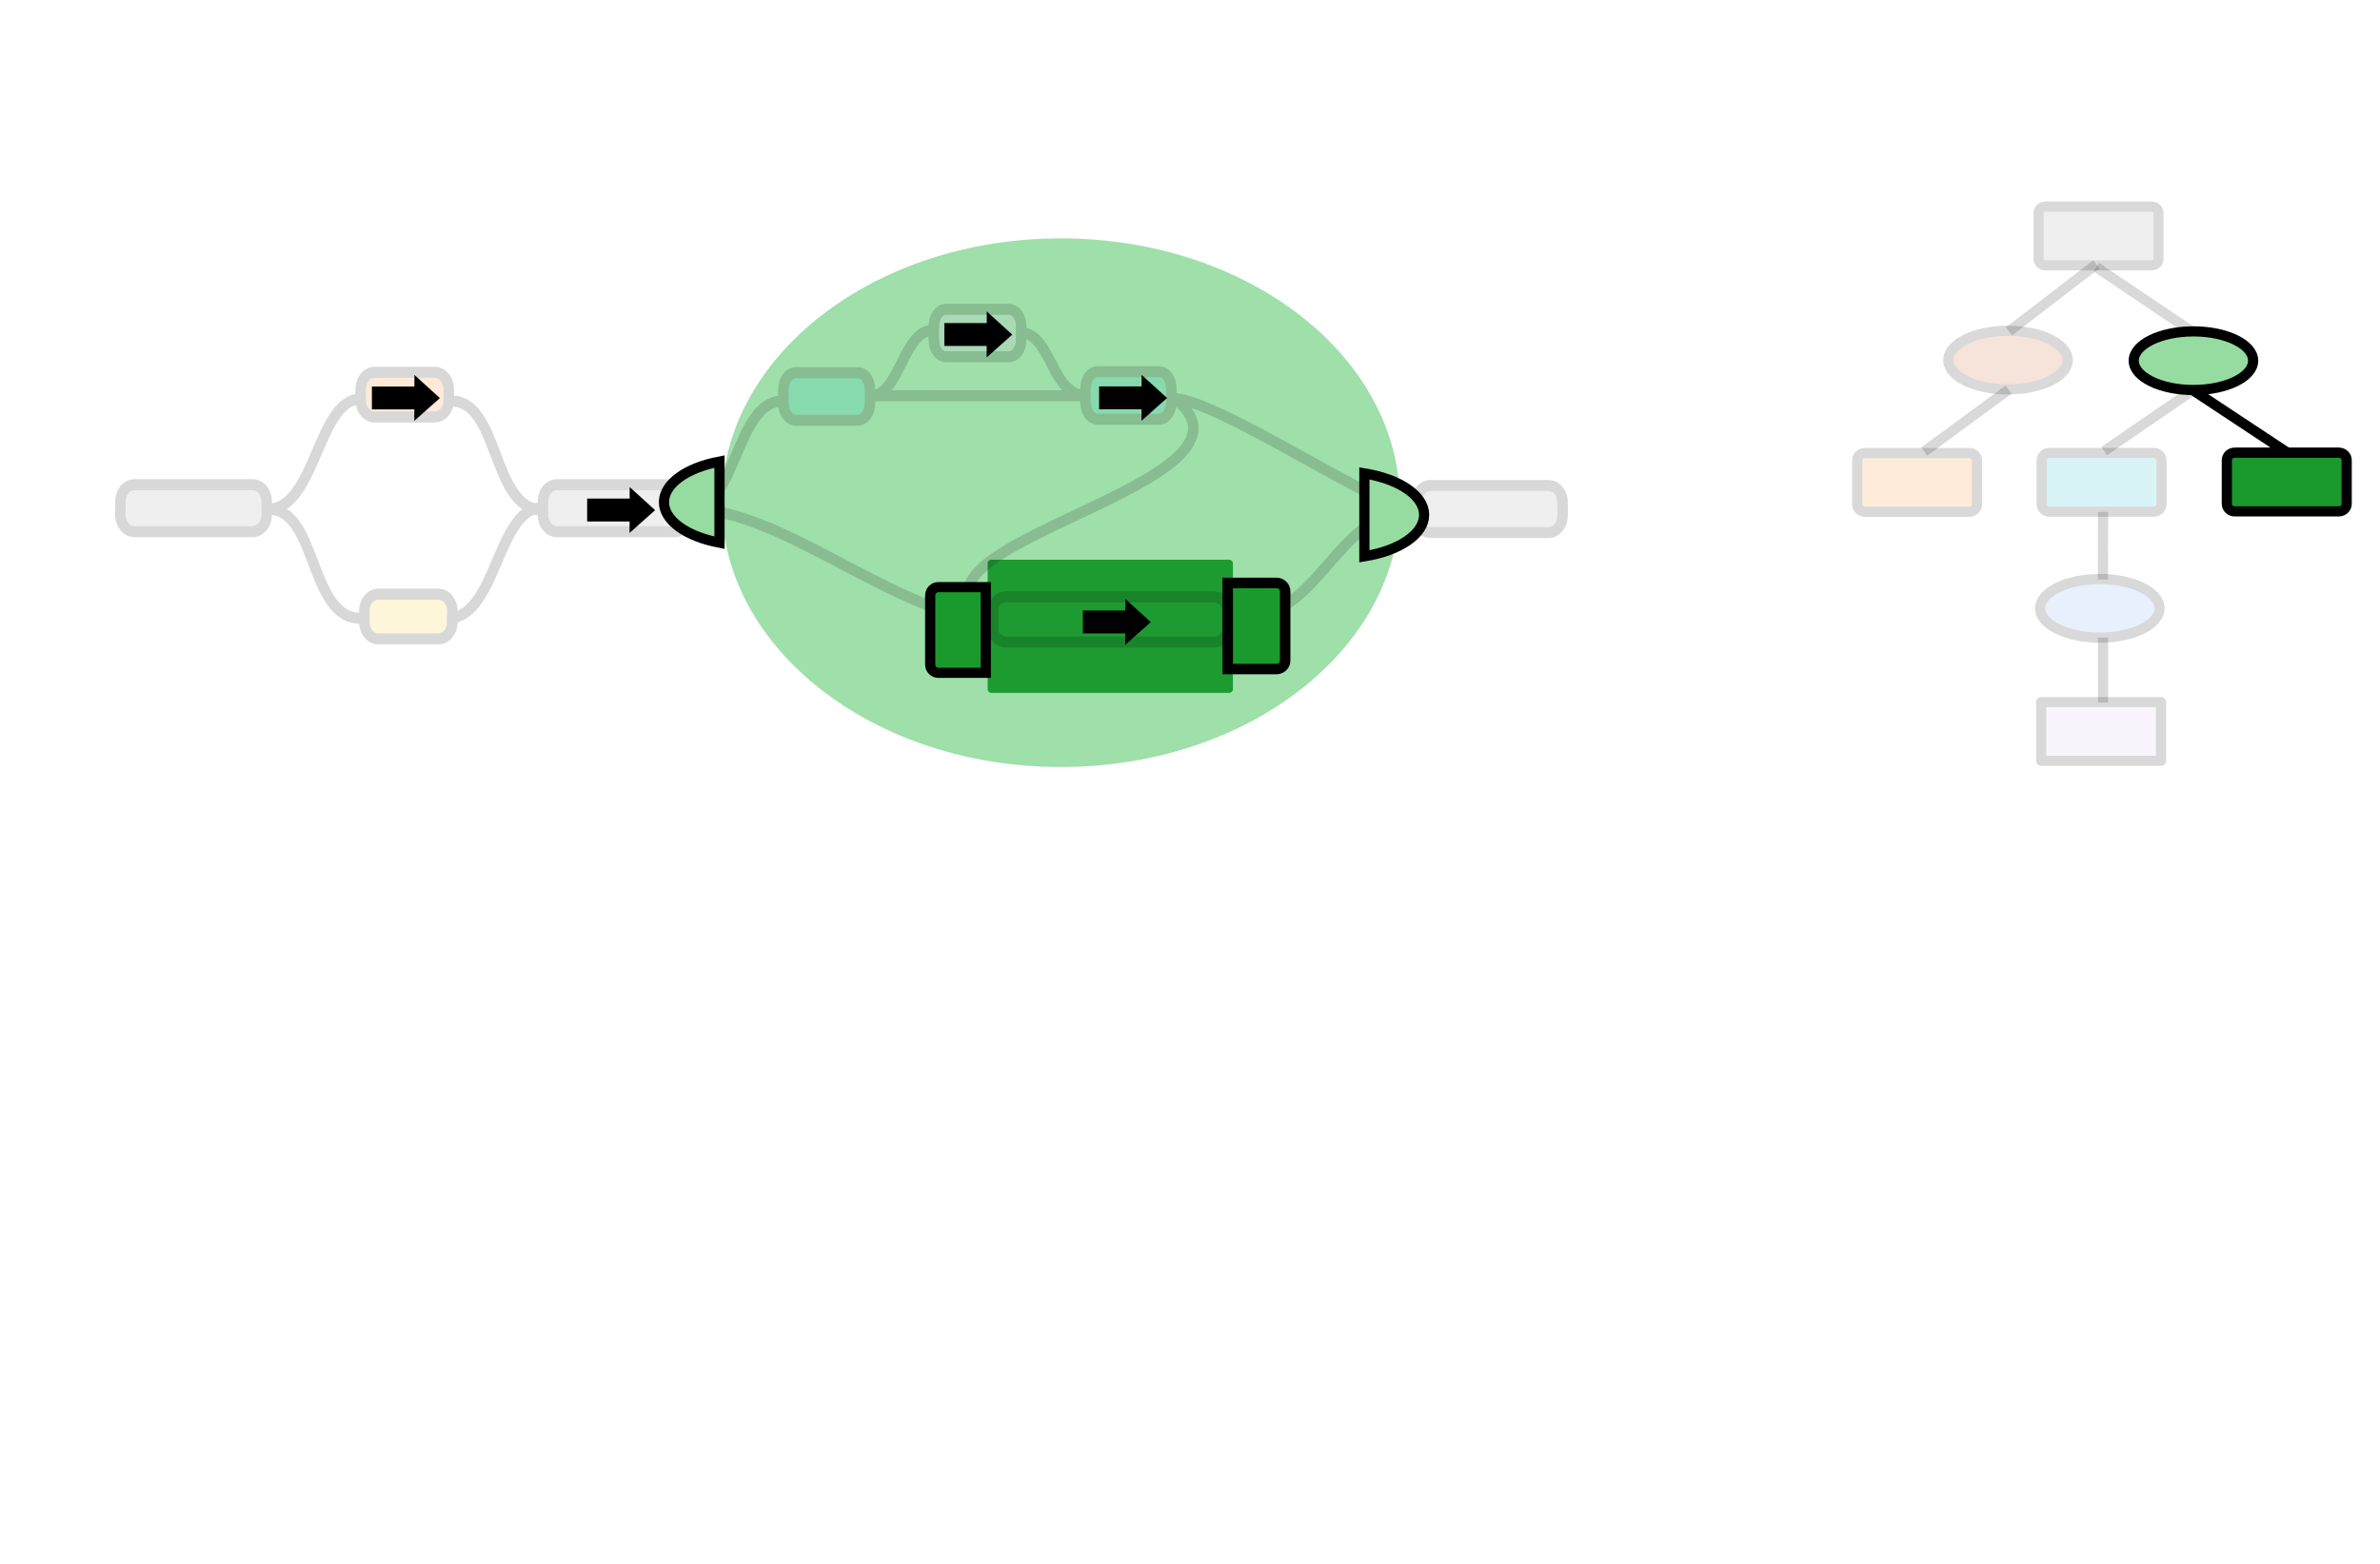
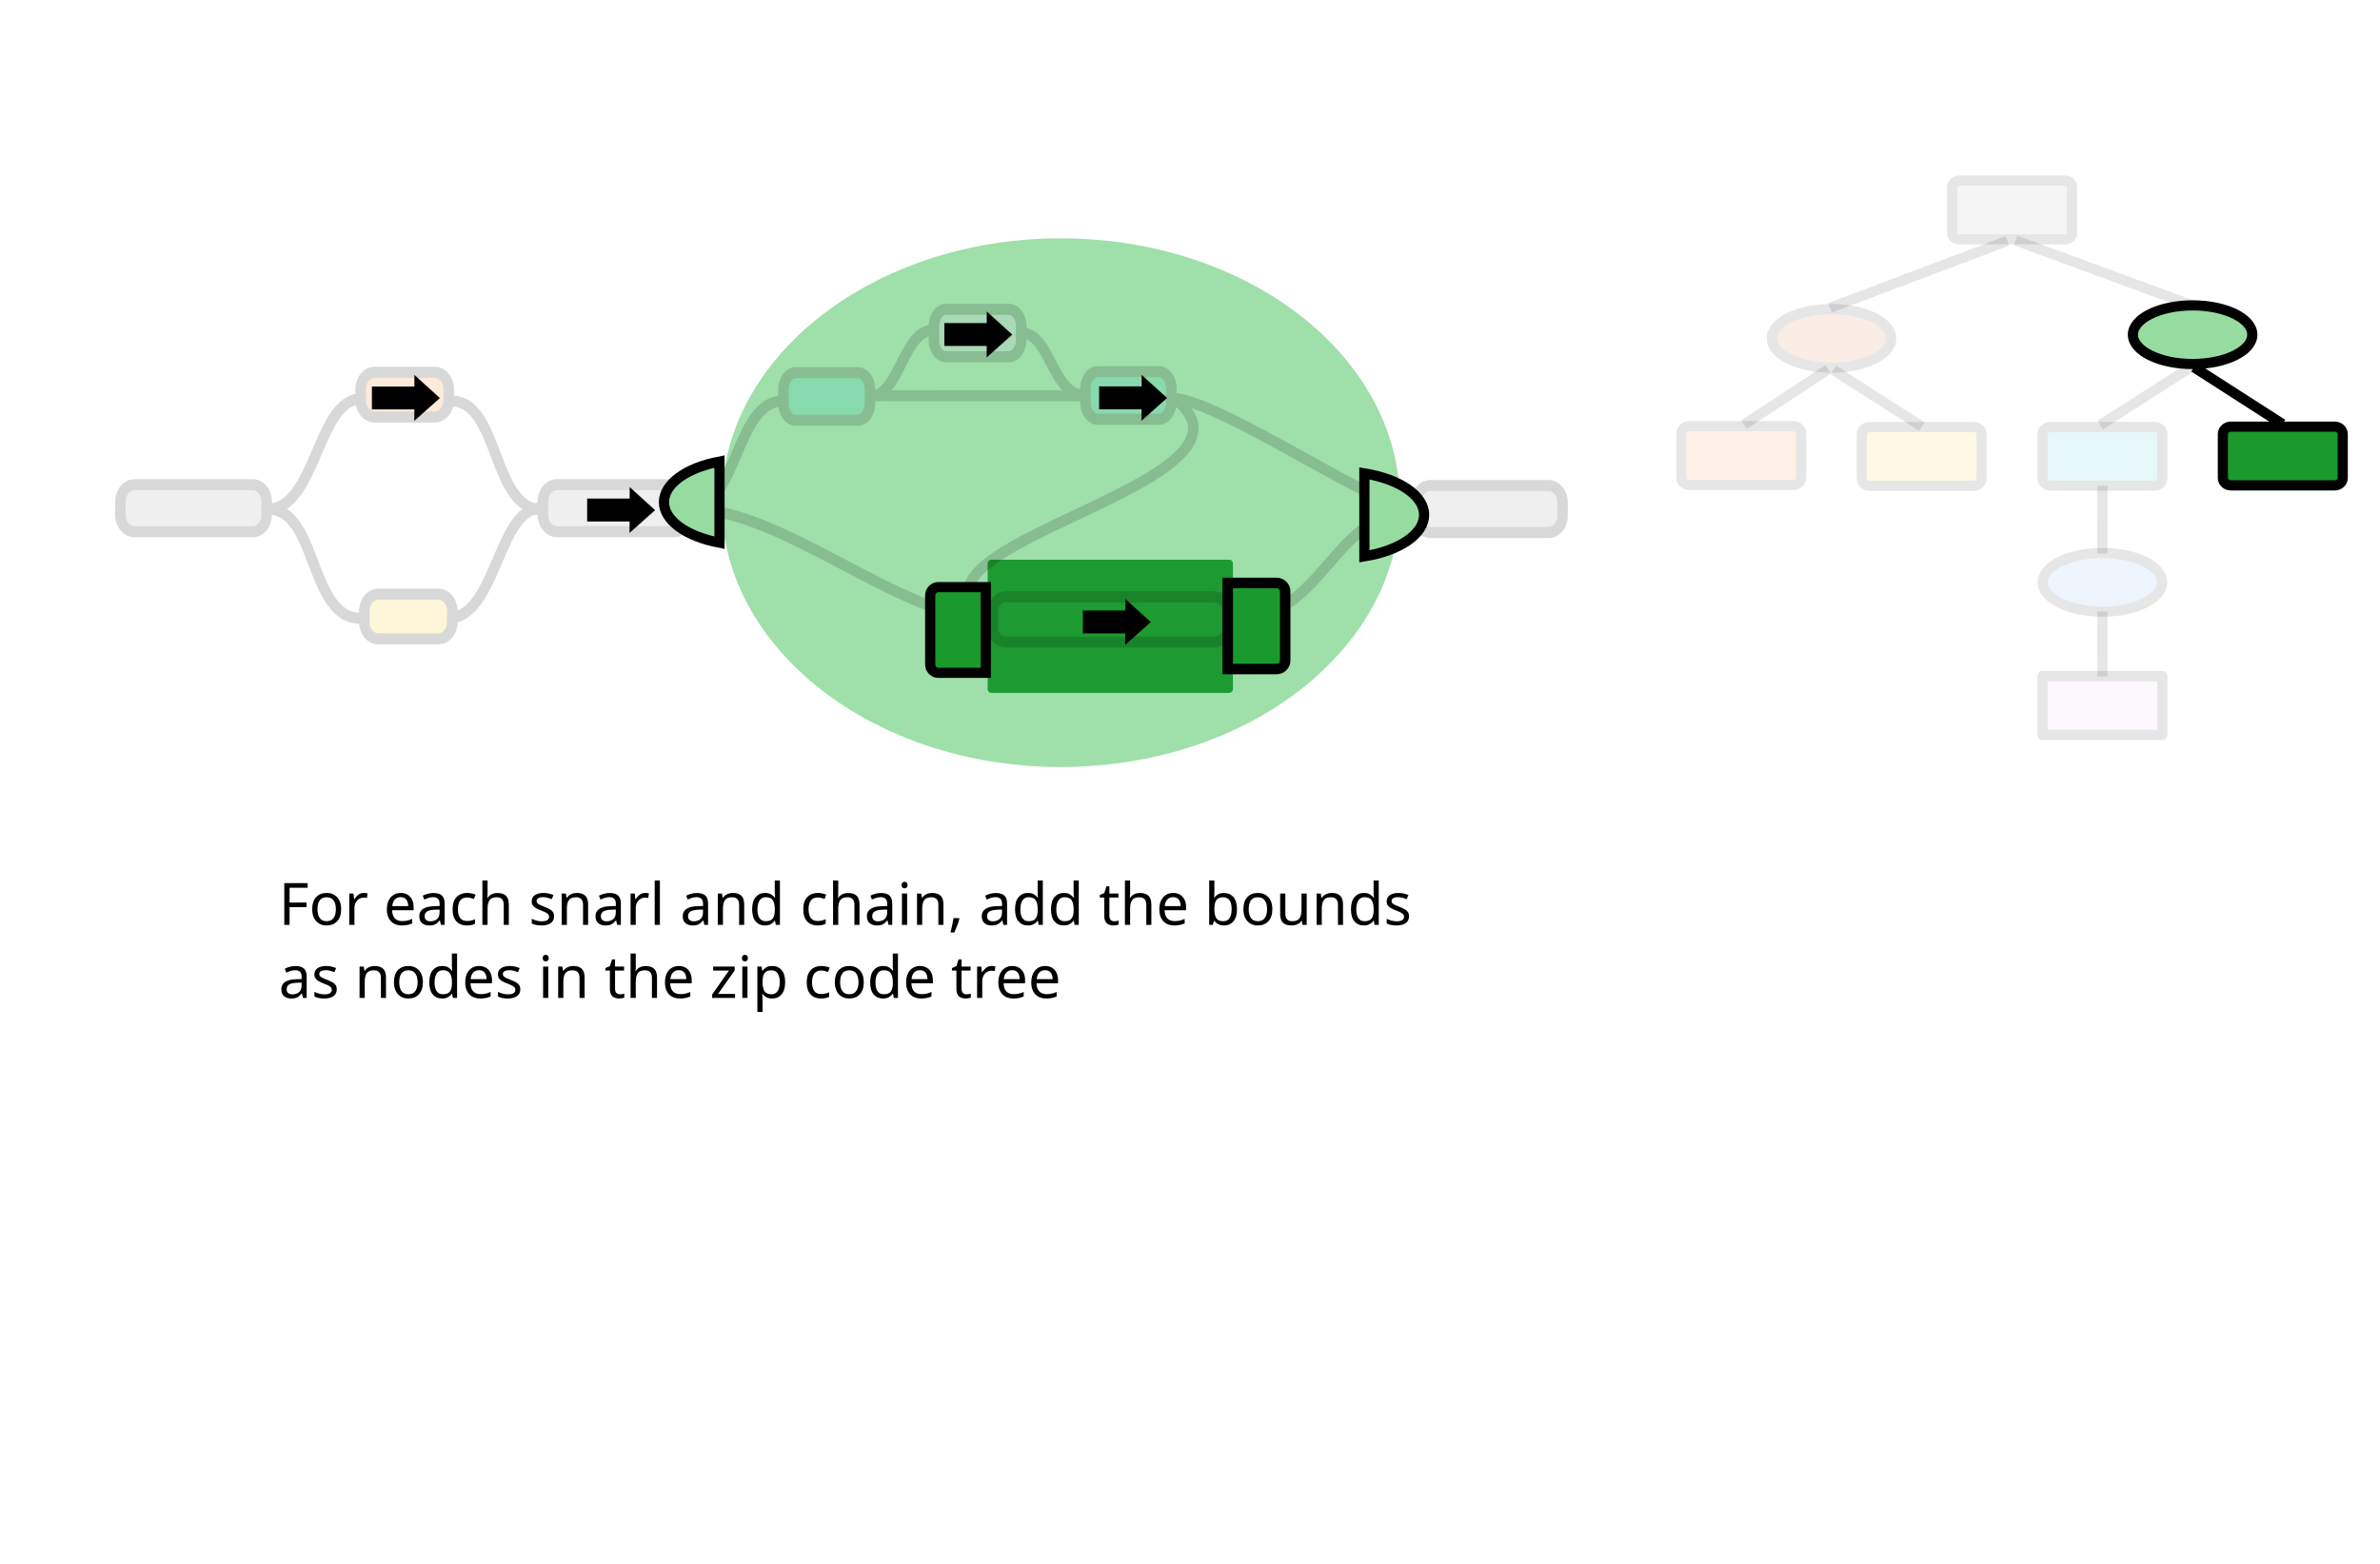
<svg xmlns="http://www.w3.org/2000/svg" width="689.631mm" height="453.047mm" viewBox="0 0 689.631 453.047" version="1.1" id="svg5" xml:space="preserve">
  <defs id="defs2" />
  <g id="layer1" transform="translate(-123.0018,-1393.002)">
    <ellipse style="opacity:0.972;fill:#96dca2;fill-opacity:0.945;stroke:none;stroke-width:2.095;stroke-dasharray:none;stroke-opacity:1" id="path8530-3-8" cx="430.382" cy="1538.673" rx="98.247" ry="76.601" />
    <rect style="opacity:0.972;fill:#1a992d;fill-opacity:1;stroke:none;stroke-width:0.24;stroke-dasharray:none;stroke-opacity:1" id="rect7436-4-8" width="71.071" height="38.588" x="409.188" y="1555.197" ry="1.066" />
    <g id="g16364-7-8" transform="translate(59.38712,1195.066)" style="opacity:0.153">
      <g id="g977-9-6" transform="matrix(2.32858,0,0,2.442497,-665.0383,-391.1974)">
        <path d="m 359.543,285.371 h 7.465 c 0.969,0 1.75,0.883 1.75,1.981 v 1.343 c 0,1.098 -0.781,1.981 -1.75,1.981 h -7.465 c -0.969,0 -1.746,-0.883 -1.746,-1.981 v -1.343 c 0,-1.098 0.777,-1.981 1.746,-1.981 z" style="fill:#f57600;fill-opacity:1;fill-rule:nonzero;stroke:#000000;stroke-width:1.304;stroke-linecap:butt;stroke-linejoin:miter;stroke-miterlimit:4;stroke-dasharray:none;stroke-opacity:1" id="path979-3-2" />
      </g>
      <g id="g981-9-8" transform="matrix(2.32858,0,0,2.442497,-665.0383,-391.1974)">
        <path d="m 411.941,285.414 h 7.704 c 0.851,0 1.535,0.891 1.535,1.992 v 1.657 c 0,1.101 -0.684,1.992 -1.535,1.992 h -7.704 c -0.851,0 -1.539,-0.891 -1.539,-1.992 v -1.657 c 0,-1.101 0.688,-1.992 1.539,-1.992 z" style="fill:#01b8c5;fill-opacity:1;fill-rule:nonzero;stroke:#000000;stroke-width:1.304;stroke-linecap:butt;stroke-linejoin:miter;stroke-miterlimit:4;stroke-dasharray:none;stroke-opacity:1" id="path983-2-4" />
      </g>
      <g id="g985-8-7" transform="matrix(2.32858,0,0,2.442497,-665.0383,-391.1974)">
        <path d="m 430.668,277.891 h 7.773 c 0.86,0 1.551,0.886 1.551,1.992 v 1.652 c 0,1.106 -0.691,1.992 -1.551,1.992 h -7.773 c -0.859,0 -1.547,-0.886 -1.547,-1.992 v -1.652 c 0,-1.106 0.688,-1.992 1.547,-1.992 z" style="fill:#dfb9f4;fill-opacity:1;fill-rule:nonzero;stroke:#000000;stroke-width:1.304;stroke-linecap:butt;stroke-linejoin:miter;stroke-miterlimit:4;stroke-dasharray:none;stroke-opacity:1" id="path987-30-2" />
      </g>
      <g id="g989-1-4" transform="matrix(2.32858,0,0,2.442497,-665.0383,-391.1974)">
        <path d="m 449.512,285.297 h 7.636 c 0.844,0 1.524,0.891 1.524,1.996 v 1.652 c 0,1.106 -0.68,1.996 -1.524,1.996 h -7.636 c -0.844,0 -1.524,-0.89 -1.524,-1.996 v -1.652 c 0,-1.105 0.68,-1.996 1.524,-1.996 z" style="fill:#01b8c5;fill-opacity:1;fill-rule:nonzero;stroke:#000000;stroke-width:1.304;stroke-linecap:butt;stroke-linejoin:miter;stroke-miterlimit:4;stroke-dasharray:none;stroke-opacity:1" id="path991-7-0" />
      </g>
      <g id="g993-8-6" transform="matrix(2.32858,0,0,2.442497,-665.0383,-391.1974)">
        <path d="m 438.086,312.008 h 25.953 c 0.879,0 1.59,0.719 1.59,1.617 v 2.137 c 0,0.894 -0.711,1.617 -1.59,1.617 h -25.953 c -0.879,0 -1.59,-0.723 -1.59,-1.617 v -2.137 c 0,-0.898 0.711,-1.617 1.59,-1.617 z" style="fill:#1a992d;fill-opacity:1;fill-rule:nonzero;stroke:#000000;stroke-width:1.304;stroke-linecap:butt;stroke-linejoin:miter;stroke-miterlimit:4;stroke-dasharray:none;stroke-opacity:1" id="path995-9-2" />
      </g>
      <g id="g997-15-9" transform="matrix(2.32858,0,0,2.442497,-665.0383,-391.1974)">
        <path d="m 329.652,298.703 h 14.7 c 0.968,0 1.75,0.883 1.75,1.981 v 1.621 c 0,1.097 -0.782,1.98 -1.75,1.98 h -14.7 c -0.968,0 -1.75,-0.883 -1.75,-1.98 v -1.621 c 0,-1.098 0.782,-1.981 1.75,-1.981 z" style="fill:#949494;fill-opacity:1;fill-rule:nonzero;stroke:#000000;stroke-width:1.304;stroke-linecap:butt;stroke-linejoin:miter;stroke-miterlimit:4;stroke-dasharray:none;stroke-opacity:1" id="path999-4-9" />
      </g>
      <g id="g1001-92-0" transform="matrix(2.32858,0,0,2.442497,-665.0383,-391.1974)">
        <path d="m 382.227,298.703 h 14.699 c 0.969,0 1.75,0.883 1.75,1.981 v 1.621 c 0,1.097 -0.781,1.98 -1.75,1.98 h -14.699 c -0.969,0 -1.75,-0.883 -1.75,-1.98 v -1.621 c 0,-1.098 0.781,-1.981 1.75,-1.981 z" style="fill:#949494;fill-opacity:1;fill-rule:nonzero;stroke:#000000;stroke-width:1.304;stroke-linecap:butt;stroke-linejoin:miter;stroke-miterlimit:4;stroke-dasharray:none;stroke-opacity:1" id="path1003-5-8" />
      </g>
      <g id="g1005-7-1" transform="matrix(2.32858,0,0,2.442497,-665.0383,-391.1974)">
        <path d="m 490.91,298.805 h 14.699 c 0.969,0 1.75,0.883 1.75,1.98 v 1.617 c 0,1.102 -0.781,1.985 -1.75,1.985 H 490.91 c -0.969,0 -1.75,-0.883 -1.75,-1.985 v -1.617 c 0,-1.097 0.781,-1.98 1.75,-1.98 z" style="fill:#949494;fill-opacity:1;fill-rule:nonzero;stroke:#000000;stroke-width:1.304;stroke-linecap:butt;stroke-linejoin:miter;stroke-miterlimit:4;stroke-dasharray:none;stroke-opacity:1" id="path1007-4-3" />
      </g>
      <g id="g1009-9-1" transform="matrix(2.32858,0,0,2.442497,-665.0383,-391.1974)">
        <path d="m 346.117,301.617 c 6.121,0.156 6.258,-13.094 11.727,-13.086" style="fill:none;stroke:#000000;stroke-width:1.304;stroke-linecap:butt;stroke-linejoin:miter;stroke-miterlimit:4;stroke-dasharray:none;stroke-opacity:1" id="path1011-9-1" />
      </g>
      <g id="g1013-4-0" transform="matrix(2.32858,0,0,2.442497,-665.0383,-391.1974)">
        <path d="m 369.055,288.785 c 6.047,-0.086 5.023,12.942 11.41,12.926" style="fill:none;stroke:#000000;stroke-width:1.304;stroke-linecap:butt;stroke-linejoin:miter;stroke-miterlimit:4;stroke-dasharray:none;stroke-opacity:1" id="path1015-5-3" />
      </g>
      <g id="g1021-9-4" transform="matrix(2.32858,0,0,2.442497,-665.0383,-391.1974)">
        <path d="m 398.703,301.645 c 5.985,-0.215 5.699,-12.715 11.555,-12.875" style="fill:none;stroke:#000000;stroke-width:1.304;stroke-linecap:butt;stroke-linejoin:miter;stroke-miterlimit:4;stroke-dasharray:none;stroke-opacity:1" id="path1023-3-0" />
      </g>
      <g id="g1025-5-3" transform="matrix(2.32858,0,0,2.442497,-665.0383,-391.1974)">
        <path d="m 421.156,288.152 26.922,0.008 c -4.316,-0.031 -4.277,-7.144 -7.996,-7.504" style="fill:none;stroke:#000000;stroke-width:1.304;stroke-linecap:butt;stroke-linejoin:miter;stroke-miterlimit:4;stroke-dasharray:none;stroke-opacity:1" id="path1027-7-9" />
      </g>
      <g id="g1029-0-1" transform="matrix(2.32858,0,0,2.442497,-665.0383,-391.1974)">
        <path d="m 429.059,280.367 c -3.793,0.024 -4.196,7.871 -7.852,7.828" style="fill:none;stroke:#000000;stroke-width:1.304;stroke-linecap:butt;stroke-linejoin:miter;stroke-miterlimit:4;stroke-dasharray:none;stroke-opacity:1" id="path1031-8-9" />
      </g>
      <g id="g1033-1-6" transform="matrix(2.32858,0,0,2.442497,-665.0383,-391.1974)">
        <path d="m 458.734,288.234 c 14.875,10.379 -37.89,17.688 -22.48,26.621" style="fill:none;stroke:#000000;stroke-width:1.304;stroke-linecap:butt;stroke-linejoin:miter;stroke-miterlimit:4;stroke-dasharray:none;stroke-opacity:1" id="path1035-9-9" />
      </g>
      <g id="g1037-9-3" transform="matrix(2.32858,0,0,2.442497,-665.0383,-391.1974)">
        <path d="m 459.047,288.473 c 6.223,0.511 24.855,12.894 30.137,13.324" style="fill:none;stroke:#000000;stroke-width:1.304;stroke-linecap:butt;stroke-linejoin:miter;stroke-miterlimit:4;stroke-dasharray:none;stroke-opacity:1" id="path1039-7-3" />
      </g>
      <g id="g1041-8-8" transform="matrix(2.32858,0,0,2.442497,-665.0383,-391.1974)">
        <path d="m 466.094,314.711 c 11.75,0.164 12.176,-12.609 23.054,-13.031" style="fill:none;stroke:#000000;stroke-width:1.304;stroke-linecap:butt;stroke-linejoin:miter;stroke-miterlimit:4;stroke-dasharray:none;stroke-opacity:1" id="path1043-2-0" />
      </g>
      <g id="g1045-5-5" transform="matrix(2.32858,0,0,2.442497,-665.0383,-391.1974)">
        <path d="m 436.449,314.816 c -11.875,-0.476 -26.09,-13.281 -37.804,-13.265" style="fill:none;stroke:#000000;stroke-width:1.304;stroke-linecap:butt;stroke-linejoin:miter;stroke-miterlimit:4;stroke-dasharray:none;stroke-opacity:1" id="path1047-3-6" />
      </g>
      <g id="g977-3-1-6-4-6" transform="matrix(2.32858,0,0,2.442497,-663.9782,-326.899)" style="fill:#f2c300;fill-opacity:1">
        <path d="m 359.543,285.371 h 7.465 c 0.969,0 1.75,0.883 1.75,1.981 v 1.343 c 0,1.098 -0.781,1.981 -1.75,1.981 h -7.465 c -0.969,0 -1.746,-0.883 -1.746,-1.981 v -1.343 c 0,-1.098 0.777,-1.981 1.746,-1.981 z" style="fill:#f2c300;fill-opacity:1;fill-rule:nonzero;stroke:#000000;stroke-width:1.304;stroke-linecap:butt;stroke-linejoin:miter;stroke-miterlimit:4;stroke-dasharray:none;stroke-opacity:1" id="path979-6-0-7-9-4" />
      </g>
      <g id="g1009-0-1-3-0-0" transform="matrix(2.32858,0,0,2.442497,-612.8154,-359.6062)">
        <path d="m 346.117,301.617 c 6.121,0.156 6.258,-13.094 11.727,-13.086" style="fill:none;stroke:#000000;stroke-width:1.304;stroke-linecap:butt;stroke-linejoin:miter;stroke-miterlimit:4;stroke-dasharray:none;stroke-opacity:1" id="path1011-6-5-6-2-0" />
      </g>
      <g id="g1013-2-9-5-0-4" transform="matrix(2.32858,0,0,2.442497,-717.8909,-359.8255)">
        <path d="m 369.055,288.785 c 6.047,-0.086 5.023,12.942 11.41,12.926" style="fill:none;stroke:#000000;stroke-width:1.304;stroke-linecap:butt;stroke-linejoin:miter;stroke-miterlimit:4;stroke-dasharray:none;stroke-opacity:1" id="path1015-6-7-6-19-6" />
      </g>
    </g>
    <path d="m 408.951,1483.309 -0.009,3.332 h -12.288 v 6.592 h 12.269 l -0.009,3.3 7.368,-6.563 z" style="fill:#000000;fill-opacity:1;fill-rule:evenodd;stroke:#000000;stroke-width:0.037;stroke-linecap:butt;stroke-linejoin:miter;stroke-miterlimit:4;stroke-dasharray:none;stroke-opacity:1" id="path1115-7-3-7-2" />
    <path d="m 394.894,1563.149 c -1.306,0 -2.358,1.074 -2.358,2.406 v 20.011 c 0,1.332 1.052,2.406 2.358,2.406 h 13.761 v -24.822 z" style="fill:#1a992d;fill-opacity:1;fill-rule:evenodd;stroke:#000000;stroke-width:2.955;stroke-linecap:butt;stroke-linejoin:miter;stroke-miterlimit:5.4;stroke-dasharray:none;stroke-opacity:1" id="path959-8-6" />
    <path d="m 331.483,1526.747 c -9.678,1.831 -16.093,6.526 -16.093,11.766 0,5.249 6.415,9.934 16.093,11.768 z" style="fill:#96dca1;fill-opacity:1;fill-rule:nonzero;stroke:#000000;stroke-width:2.955;stroke-linecap:butt;stroke-linejoin:miter;stroke-miterlimit:4;stroke-dasharray:none;stroke-opacity:1" id="path835-5-6" />
    <path d="m 518.346,1530.183 v 24.035 c 10.299,-1.643 17.311,-6.508 17.311,-12.017 0,-5.498 -7.012,-10.363 -17.311,-12.018 z" style="fill:#96dca1;fill-opacity:1;fill-rule:nonzero;stroke:#000000;stroke-width:2.955;stroke-linecap:butt;stroke-linejoin:miter;stroke-miterlimit:4;stroke-dasharray:none;stroke-opacity:1" id="path839-7-9" />
    <path d="m 478.751,1561.919 v 24.964 h 14.12 c 1.393,0 2.524,-1.083 2.524,-2.431 v -20.102 c 0,-1.351 -1.131,-2.431 -2.524,-2.431 z" style="fill:#1a992d;fill-opacity:1;fill-rule:evenodd;stroke:#000000;stroke-width:3.034;stroke-linecap:butt;stroke-linejoin:miter;stroke-miterlimit:4;stroke-dasharray:none;stroke-opacity:1" id="path963-2-2" />
    <path d="m 243.102,1501.696 -0.016,3.329 h -12.29 v 6.602 h 12.272 l -0.009,3.292 4.6,-4.093 2.768,-2.463 z" style="fill:#000000;fill-opacity:1;fill-rule:evenodd;stroke:#000000;stroke-width:0.037;stroke-linecap:butt;stroke-linejoin:miter;stroke-miterlimit:4;stroke-dasharray:none;stroke-opacity:1" id="path1107-5-9-4-6" />
    <path d="m 305.475,1534.184 -0.009,3.329 H 293.167 v 6.592 h 12.281 l -0.019,3.302 7.368,-6.566 z" style="fill:#000000;fill-opacity:1;fill-rule:evenodd;stroke:#000000;stroke-width:0.037;stroke-linecap:butt;stroke-linejoin:miter;stroke-miterlimit:4;stroke-dasharray:none;stroke-opacity:1" id="path1111-9-3-0-1" />
    <path d="m 453.804,1501.667 -0.009,3.339 h -12.29 v 6.592 h 12.272 l -0.009,3.302 7.368,-6.563 z" style="fill:#000000;fill-opacity:1;fill-rule:evenodd;stroke:#000000;stroke-width:0.037;stroke-linecap:butt;stroke-linejoin:miter;stroke-miterlimit:4;stroke-dasharray:none;stroke-opacity:1" id="path1119-5-3-6-3" />
    <path d="m 449.091,1566.603 -0.009,3.339 h -12.288 v 6.592 h 12.272 l -0.009,3.302 7.358,-6.565 z" style="fill:#000000;fill-opacity:1;fill-rule:evenodd;stroke:#000000;stroke-width:0.037;stroke-linecap:butt;stroke-linejoin:miter;stroke-miterlimit:4;stroke-dasharray:none;stroke-opacity:1" id="path1123-5-7-4-2" />
-     <path d="m 715.706,1452.87 h 30.744 c 1.099,0 1.99,0.842 1.99,1.881 v 13.265 c 0,1.04 -0.892,1.874 -1.99,1.874 h -30.744 c -1.101,0 -1.993,-0.834 -1.993,-1.874 v -13.265 c 0,-1.038 0.892,-1.881 1.993,-1.881 z" style="opacity:0.152;fill:#949494;fill-opacity:1;fill-rule:evenodd;stroke:#000000;stroke-width:2.95;stroke-linecap:butt;stroke-linejoin:miter;stroke-miterlimit:4;stroke-dasharray:none;stroke-opacity:1" id="path475-9" />
-     <path d="m 663.393,1524.285 h 30.208 c 1.255,0 2.263,0.952 2.263,2.138 v 12.742 c 0,1.185 -1.008,2.14 -2.263,2.14 h -30.208 c -1.245,0 -2.256,-0.955 -2.256,-2.14 v -12.742 c 0,-1.185 1.01,-2.138 2.256,-2.138 z" style="opacity:0.152;fill:#f57600;fill-opacity:1;fill-rule:evenodd;stroke:#000000;stroke-width:2.95;stroke-linecap:butt;stroke-linejoin:miter;stroke-miterlimit:4;stroke-dasharray:none;stroke-opacity:1" id="path479-9" />
-     <path d="m 716.888,1524.259 h 30.134 c 1.273,0 2.291,0.97 2.291,2.173 v 12.674 c 0,1.203 -1.017,2.173 -2.291,2.173 h -30.134 c -1.273,0 -2.293,-0.97 -2.293,-2.173 v -12.674 c 0,-1.203 1.02,-2.173 2.293,-2.173 z" style="opacity:0.152;fill:#01b8c5;fill-opacity:1;fill-rule:evenodd;stroke:#000000;stroke-width:2.95;stroke-linecap:butt;stroke-linejoin:miter;stroke-miterlimit:4;stroke-dasharray:none;stroke-opacity:1" id="path483-1" />
-     <path d="m 714.46,1596.473 h 34.727 v 17.011 h -34.727 z" style="opacity:0.152;fill:#dfb9f4;fill-opacity:1;fill-rule:evenodd;stroke:#000000;stroke-width:2.95;stroke-linecap:butt;stroke-linejoin:round;stroke-miterlimit:4;stroke-dasharray:none;stroke-opacity:1" id="path487-4" />
-     <path d="m 770.554,1524.173 h 30.117 c 1.283,0 2.309,0.97 2.309,2.182 v 12.665 c 0,1.203 -1.027,2.173 -2.309,2.173 H 770.554 c -1.273,0 -2.3,-0.97 -2.3,-2.173 v -12.665 c 0,-1.212 1.027,-2.182 2.3,-2.182 z" style="fill:#1a992d;fill-opacity:1;fill-rule:evenodd;stroke:#000000;stroke-width:2.95;stroke-linecap:butt;stroke-linejoin:miter;stroke-miterlimit:4;stroke-dasharray:none;stroke-opacity:1" id="path491-9" />
-     <path d="m 775.873,1497.522 c 0,4.689 -7.747,8.497 -17.293,8.497 -9.558,0 -17.305,-3.807 -17.305,-8.497 0,-4.683 7.747,-8.49 17.305,-8.49 9.546,0 17.293,3.807 17.293,8.49 z" style="opacity:1;fill:#96dca1;fill-opacity:1;fill-rule:nonzero;stroke:#000000;stroke-width:2.95;stroke-linecap:butt;stroke-linejoin:miter;stroke-miterlimit:4;stroke-dasharray:none;stroke-opacity:1" id="path495-1" />
-     <path d="m 722.142,1497.357 c 0,4.692 -7.747,8.49 -17.303,8.49 -9.549,0 -17.296,-3.799 -17.296,-8.49 0,-4.689 7.747,-8.488 17.296,-8.488 9.556,0 17.303,3.799 17.303,8.488 z" style="opacity:0.152;fill:#c44601;fill-opacity:1;fill-rule:nonzero;stroke:#000000;stroke-width:2.95;stroke-linecap:butt;stroke-linejoin:miter;stroke-miterlimit:4;stroke-dasharray:none;stroke-opacity:1" id="path499-0" />
-     <path d="m 748.74,1569.287 c 0,4.692 -7.738,8.49 -17.296,8.49 -9.556,0 -17.293,-3.799 -17.293,-8.49 0,-4.689 7.738,-8.488 17.293,-8.488 9.558,0 17.296,3.799 17.296,8.488 z" style="opacity:0.152;fill:#5f97eb;fill-opacity:1;fill-rule:nonzero;stroke:#000000;stroke-width:2.95;stroke-linecap:butt;stroke-linejoin:miter;stroke-miterlimit:4;stroke-dasharray:none;stroke-opacity:1" id="path503-7" />
-     <path d="m 705.112,1489.04 25.306,-19.426" style="opacity:0.152;fill:none;stroke:#000000;stroke-width:2.95;stroke-linecap:butt;stroke-linejoin:miter;stroke-miterlimit:4;stroke-dasharray:none;stroke-opacity:1" id="path507-5" />
-     <path d="m 758.515,1489.324 -28.069,-18.894" style="opacity:0.152;fill:none;stroke:#000000;stroke-width:2.95;stroke-linecap:butt;stroke-linejoin:miter;stroke-miterlimit:4;stroke-dasharray:none;stroke-opacity:1" id="path511-8" />
-     <path d="m 785.741,1524.138 -27.217,-17.998" style="opacity:1;fill:none;stroke:#000000;stroke-width:2.95;stroke-linecap:butt;stroke-linejoin:miter;stroke-miterlimit:4;stroke-dasharray:none;stroke-opacity:1" id="path515-7" />
-     <path d="m 732.701,1523.726 25.823,-17.717" style="opacity:0.152;fill:none;stroke:#000000;stroke-width:2.95;stroke-linecap:butt;stroke-linejoin:miter;stroke-miterlimit:4;stroke-dasharray:none;stroke-opacity:1" id="path519-0" />
-     <path d="m 705.012,1505.906 -24.451,17.948" style="opacity:0.152;fill:#f57600;fill-opacity:1;fill-rule:nonzero;stroke:#000000;stroke-width:2.95;stroke-linecap:butt;stroke-linejoin:miter;stroke-miterlimit:4;stroke-dasharray:none;stroke-opacity:1" id="path523-4" />
-     <path d="m 732.392,1541.331 -0.037,19.606" style="opacity:0.152;fill:none;stroke:#000000;stroke-width:2.95;stroke-linecap:butt;stroke-linejoin:miter;stroke-miterlimit:4;stroke-dasharray:none;stroke-opacity:1" id="path527-8" />
-     <path d="m 732.382,1577.759 0.009,18.817" style="opacity:0.152;fill:none;stroke:#000000;stroke-width:2.95;stroke-linecap:butt;stroke-linejoin:miter;stroke-miterlimit:4;stroke-dasharray:none;stroke-opacity:1" id="path531-0" />
+     <text xml:space="preserve" style="font-style:normal;font-variant:normal;font-weight:normal;font-stretch:normal;font-size:16.933px;font-family:sans-serif;-inkscape-font-specification:'sans-serif, Normal';font-variant-ligatures:normal;font-variant-caps:normal;font-variant-numeric:normal;font-variant-east-asian:normal;fill:#000000;stroke-width:1.4;stroke-dasharray:none" x="203.738" y="1661.016" id="text250-67-3-0-2">
+       <tspan style="font-style:normal;font-variant:normal;font-weight:normal;font-stretch:normal;font-size:16.933px;font-family:sans-serif;-inkscape-font-specification:'sans-serif, Normal';font-variant-ligatures:normal;font-variant-caps:normal;font-variant-numeric:normal;font-variant-east-asian:normal;stroke-width:1.4;stroke-dasharray:none" x="203.738" y="1661.016" id="tspan333">For each snarl and chain, add the bounds</tspan>
+       <tspan style="font-style:normal;font-variant:normal;font-weight:normal;font-stretch:normal;font-size:16.933px;font-family:sans-serif;-inkscape-font-specification:'sans-serif, Normal';font-variant-ligatures:normal;font-variant-caps:normal;font-variant-numeric:normal;font-variant-east-asian:normal;stroke-width:1.4;stroke-dasharray:none" x="203.738" y="1682.183" id="tspan1405">as nodes in the zip code tree</tspan>
+     </text>
+     <g id="g4102" transform="translate(4.9989321e-6,4.4998932e-5)">
+       <path d="m 690.65,1445.336 h 30.744 c 1.099,0 1.99,0.842 1.99,1.881 v 13.265 c 0,1.04 -0.892,1.874 -1.99,1.874 h -30.744 c -1.101,0 -1.993,-0.834 -1.993,-1.874 v -13.265 c 0,-1.038 0.892,-1.881 1.993,-1.881 z" style="opacity:0.1;fill:#949494;fill-opacity:1;fill-rule:evenodd;stroke:#000000;stroke-width:2.95;stroke-linecap:butt;stroke-linejoin:miter;stroke-miterlimit:4;stroke-dasharray:none;stroke-opacity:1" id="path475-9" />
+       <path d="m 664.719,1516.752 h 30.208 c 1.255,0 2.263,0.952 2.263,2.138 v 12.742 c 0,1.185 -1.008,2.14 -2.263,2.14 h -30.208 c -1.245,0 -2.256,-0.955 -2.256,-2.14 v -12.742 c 0,-1.185 1.01,-2.138 2.256,-2.138 z" style="opacity:0.1;fill:#f2c300;fill-opacity:1;fill-rule:evenodd;stroke:#000000;stroke-width:2.95;stroke-linecap:butt;stroke-linejoin:miter;stroke-miterlimit:4;stroke-dasharray:none;stroke-opacity:1" id="path479-9" />
+       <path d="m 612.459,1516.512 h 30.208 c 1.255,0 2.263,0.952 2.263,2.138 v 12.742 c 0,1.185 -1.008,2.14 -2.263,2.14 h -30.208 c -1.245,0 -2.256,-0.955 -2.256,-2.14 v -12.742 c 0,-1.185 1.01,-2.138 2.256,-2.138 z" style="opacity:0.1;fill:#f57600;fill-opacity:1;fill-rule:evenodd;stroke:#000000;stroke-width:2.95;stroke-linecap:butt;stroke-linejoin:miter;stroke-miterlimit:4;stroke-dasharray:none;stroke-opacity:1" id="path479-9-5" />
+       <path d="m 717.14,1516.726 h 30.134 c 1.273,0 2.291,0.97 2.291,2.173 v 12.674 c 0,1.203 -1.017,2.173 -2.291,2.173 h -30.134 c -1.273,0 -2.293,-0.97 -2.293,-2.173 v -12.674 c 0,-1.203 1.02,-2.173 2.293,-2.173 z" style="opacity:0.1;fill:#01b8c5;fill-opacity:1;fill-rule:evenodd;stroke:#000000;stroke-width:2.95;stroke-linecap:butt;stroke-linejoin:miter;stroke-miterlimit:4;stroke-dasharray:none;stroke-opacity:1" id="path483-1" />
+       <path d="m 714.842,1588.939 h 34.727 v 17.011 h -34.727 z" style="opacity:0.1;fill:#dfb9f4;fill-opacity:1;fill-rule:evenodd;stroke:#000000;stroke-width:2.95;stroke-linecap:butt;stroke-linejoin:round;stroke-miterlimit:4;stroke-dasharray:none;stroke-opacity:1" id="path487-4" />
+       <path d="m 769.403,1516.64 h 30.117 c 1.283,0 2.309,0.97 2.309,2.182 v 12.665 c 0,1.203 -1.027,2.173 -2.309,2.173 H 769.403 c -1.273,0 -2.3,-0.97 -2.3,-2.173 v -12.665 c 0,-1.212 1.027,-2.182 2.3,-2.182 z" style="fill:#1a992d;fill-opacity:1;fill-rule:evenodd;stroke:#000000;stroke-width:2.95;stroke-linecap:butt;stroke-linejoin:miter;stroke-miterlimit:4;stroke-dasharray:none;stroke-opacity:1" id="path491-9" />
+       <path d="m 775.635,1489.988 c 0,4.689 -7.747,8.497 -17.293,8.497 -9.558,0 -17.305,-3.807 -17.305,-8.497 0,-4.683 7.747,-8.49 17.305,-8.49 9.546,0 17.293,3.807 17.293,8.49 z" style="opacity:1;fill:#96dca1;fill-opacity:1;fill-rule:nonzero;stroke:#000000;stroke-width:2.95;stroke-linecap:butt;stroke-linejoin:miter;stroke-miterlimit:4;stroke-dasharray:none;stroke-opacity:1" id="path495-1" />
+       <path d="m 670.996,1491.053 c 0,4.692 -7.747,8.49 -17.303,8.49 -9.549,0 -17.296,-3.799 -17.296,-8.49 0,-4.689 7.747,-8.488 17.296,-8.488 9.556,0 17.303,3.799 17.303,8.488 z" style="opacity:0.1;fill:#c44601;fill-opacity:1;fill-rule:nonzero;stroke:#000000;stroke-width:2.95;stroke-linecap:butt;stroke-linejoin:miter;stroke-miterlimit:4;stroke-dasharray:none;stroke-opacity:1" id="path499-0" />
+       <path d="m 749.5,1561.754 c 0,4.692 -7.738,8.49 -17.296,8.49 -9.556,0 -17.293,-3.799 -17.293,-8.49 0,-4.689 7.738,-8.488 17.293,-8.488 9.558,0 17.296,3.799 17.296,8.488 z" style="opacity:0.1;fill:#5f97eb;fill-opacity:1;fill-rule:nonzero;stroke:#000000;stroke-width:2.95;stroke-linecap:butt;stroke-linejoin:miter;stroke-miterlimit:4;stroke-dasharray:none;stroke-opacity:1" id="path503-7" />
+       <path d="m 653.272,1482.213 51.373,-19.402" style="opacity:0.1;fill:none;stroke:#000000;stroke-width:2.95;stroke-linecap:butt;stroke-linejoin:miter;stroke-miterlimit:4;stroke-dasharray:none;stroke-opacity:1" id="path507-5" />
+       <path d="m 758.932,1481.76 -51.914,-19.096" style="opacity:0.1;fill:none;stroke:#000000;stroke-width:2.95;stroke-linecap:butt;stroke-linejoin:miter;stroke-miterlimit:4;stroke-dasharray:none;stroke-opacity:1" id="path511-8" />
+       <path d="m 679.874,1516.644 -25.635,-16.459" style="opacity:0.1;fill:none;stroke:#000000;stroke-width:2.95;stroke-linecap:butt;stroke-linejoin:miter;stroke-miterlimit:4;stroke-dasharray:none;stroke-opacity:1" id="path515-7" />
+       <path d="m 784.378,1515.887 -25.635,-16.459" style="opacity:1;fill:none;stroke:#000000;stroke-width:2.95;stroke-linecap:butt;stroke-linejoin:miter;stroke-miterlimit:4;stroke-dasharray:none;stroke-opacity:1" id="path515-7-3" />
+       <path d="m 731.55,1516.193 26.774,-17.1" style="opacity:0.1;fill:none;stroke:#000000;stroke-width:2.95;stroke-linecap:butt;stroke-linejoin:miter;stroke-miterlimit:4;stroke-dasharray:none;stroke-opacity:1" id="path519-0" />
+       <path d="m 652.742,1500.01 -24.397,16.037" style="opacity:0.1;fill:#f57600;fill-opacity:1;fill-rule:nonzero;stroke:#000000;stroke-width:2.95;stroke-linecap:butt;stroke-linejoin:miter;stroke-miterlimit:4;stroke-dasharray:none;stroke-opacity:1" id="path523-4" />
+       <path d="m 732.224,1533.798 -0.037,19.606" style="opacity:0.1;fill:none;stroke:#000000;stroke-width:2.95;stroke-linecap:butt;stroke-linejoin:miter;stroke-miterlimit:4;stroke-dasharray:none;stroke-opacity:1" id="path527-8" />
+       <path d="m 732.201,1570.226 0.009,18.817" style="opacity:0.1;fill:none;stroke:#000000;stroke-width:2.95;stroke-linecap:butt;stroke-linejoin:miter;stroke-miterlimit:4;stroke-dasharray:none;stroke-opacity:1" id="path531-0" />
+     </g>
  </g>
</svg>
